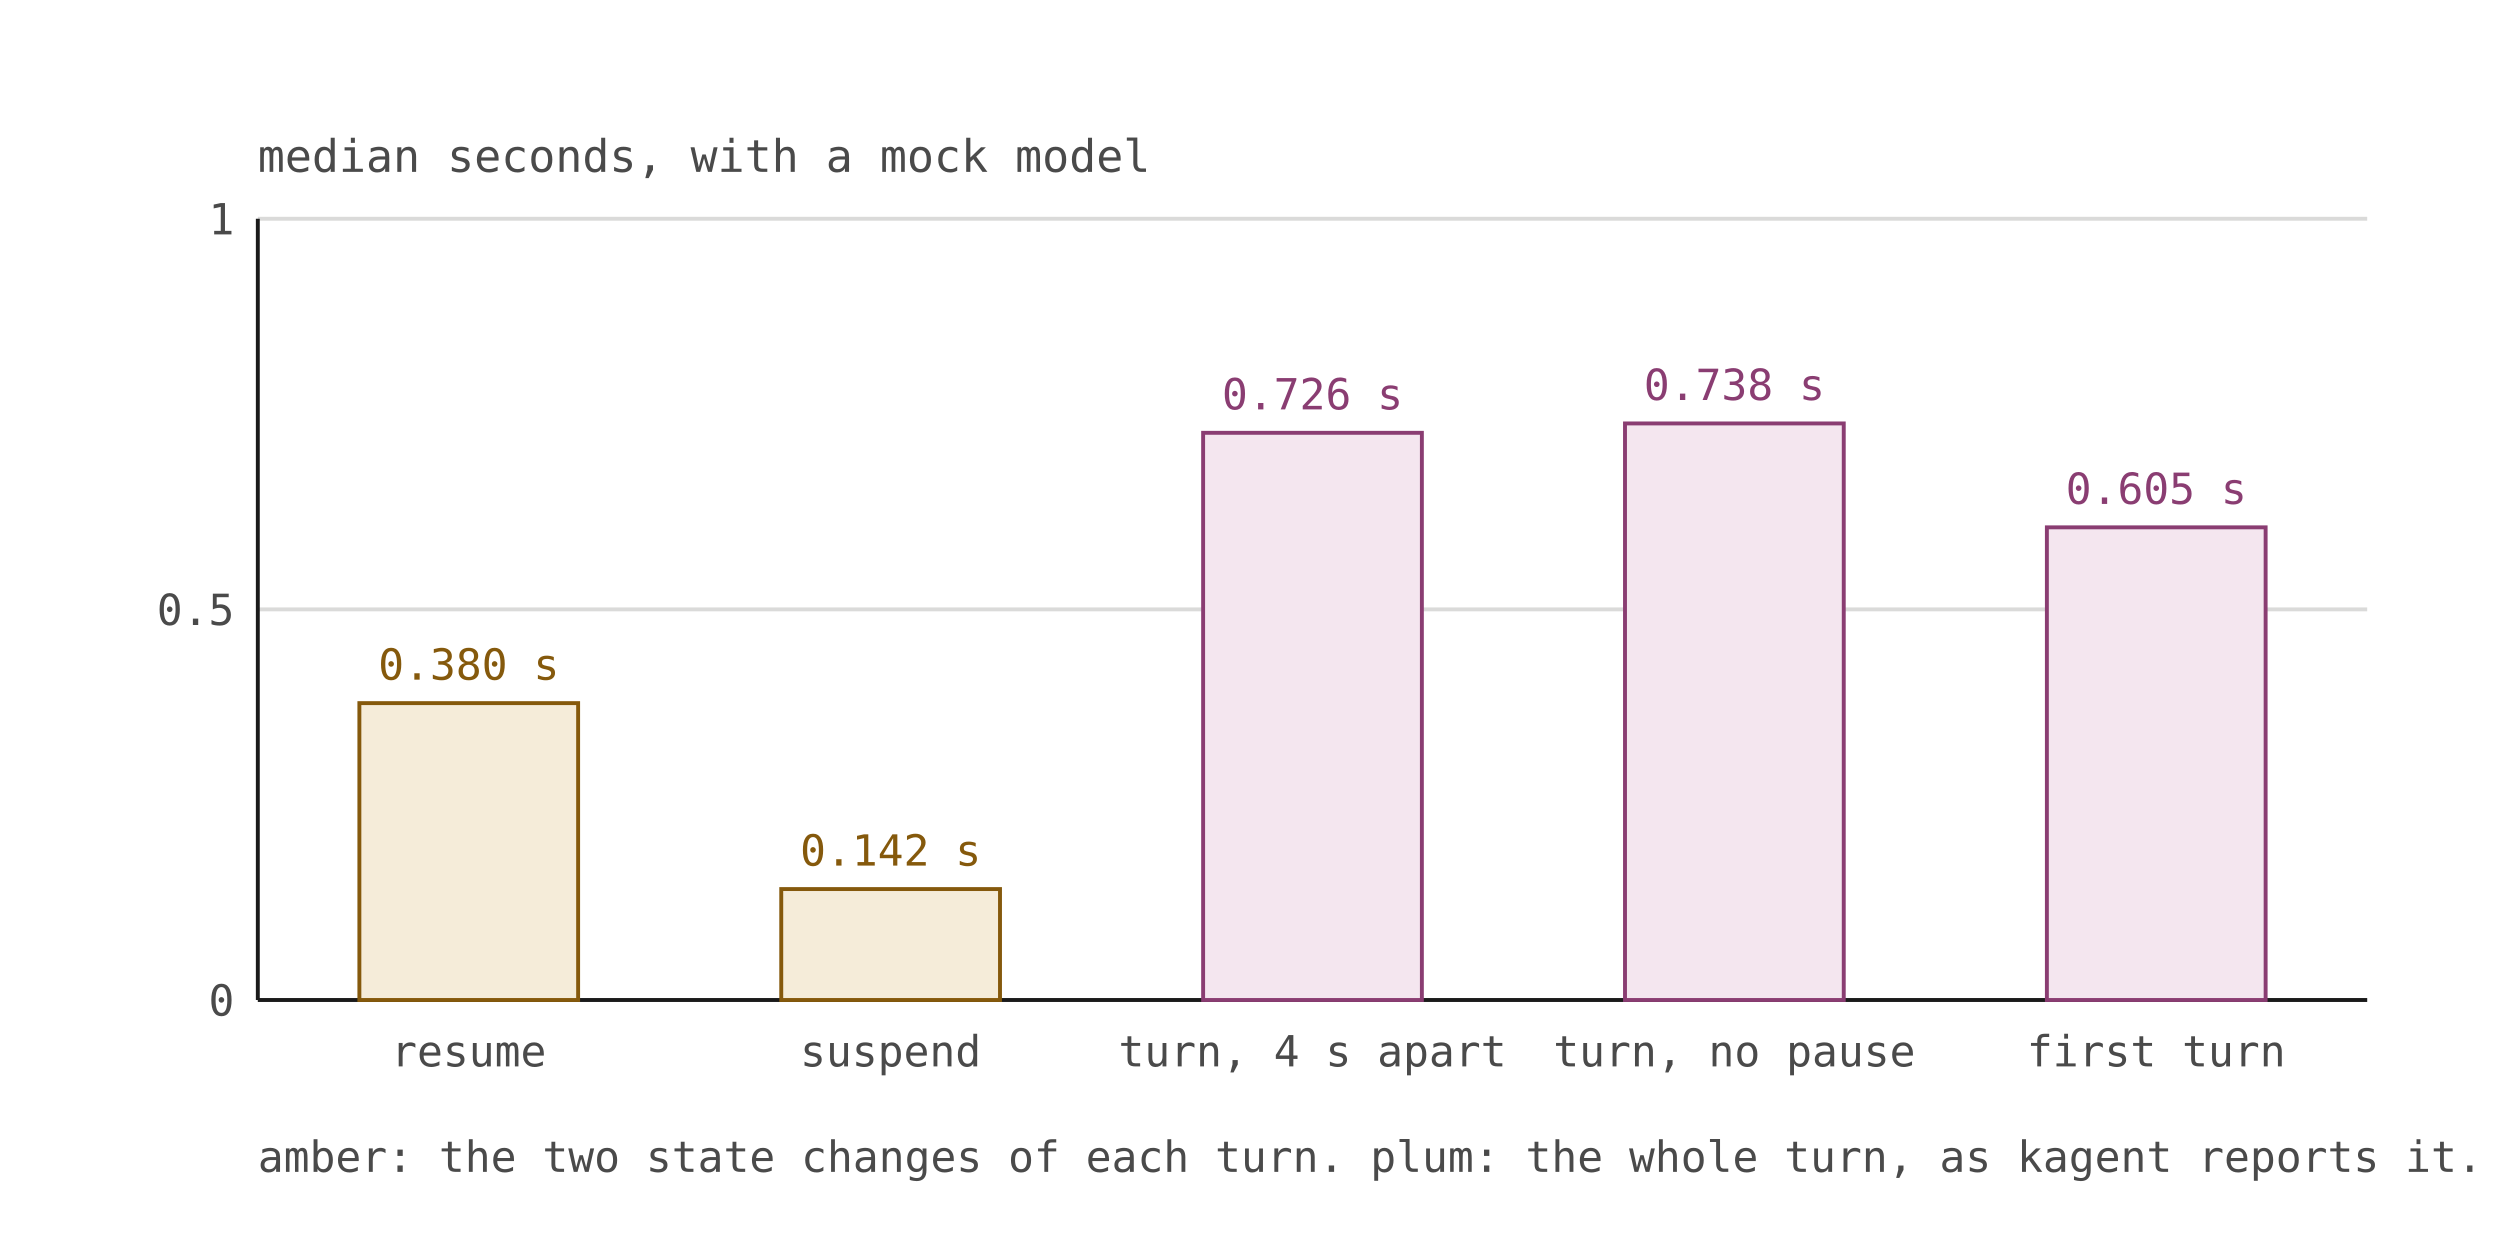
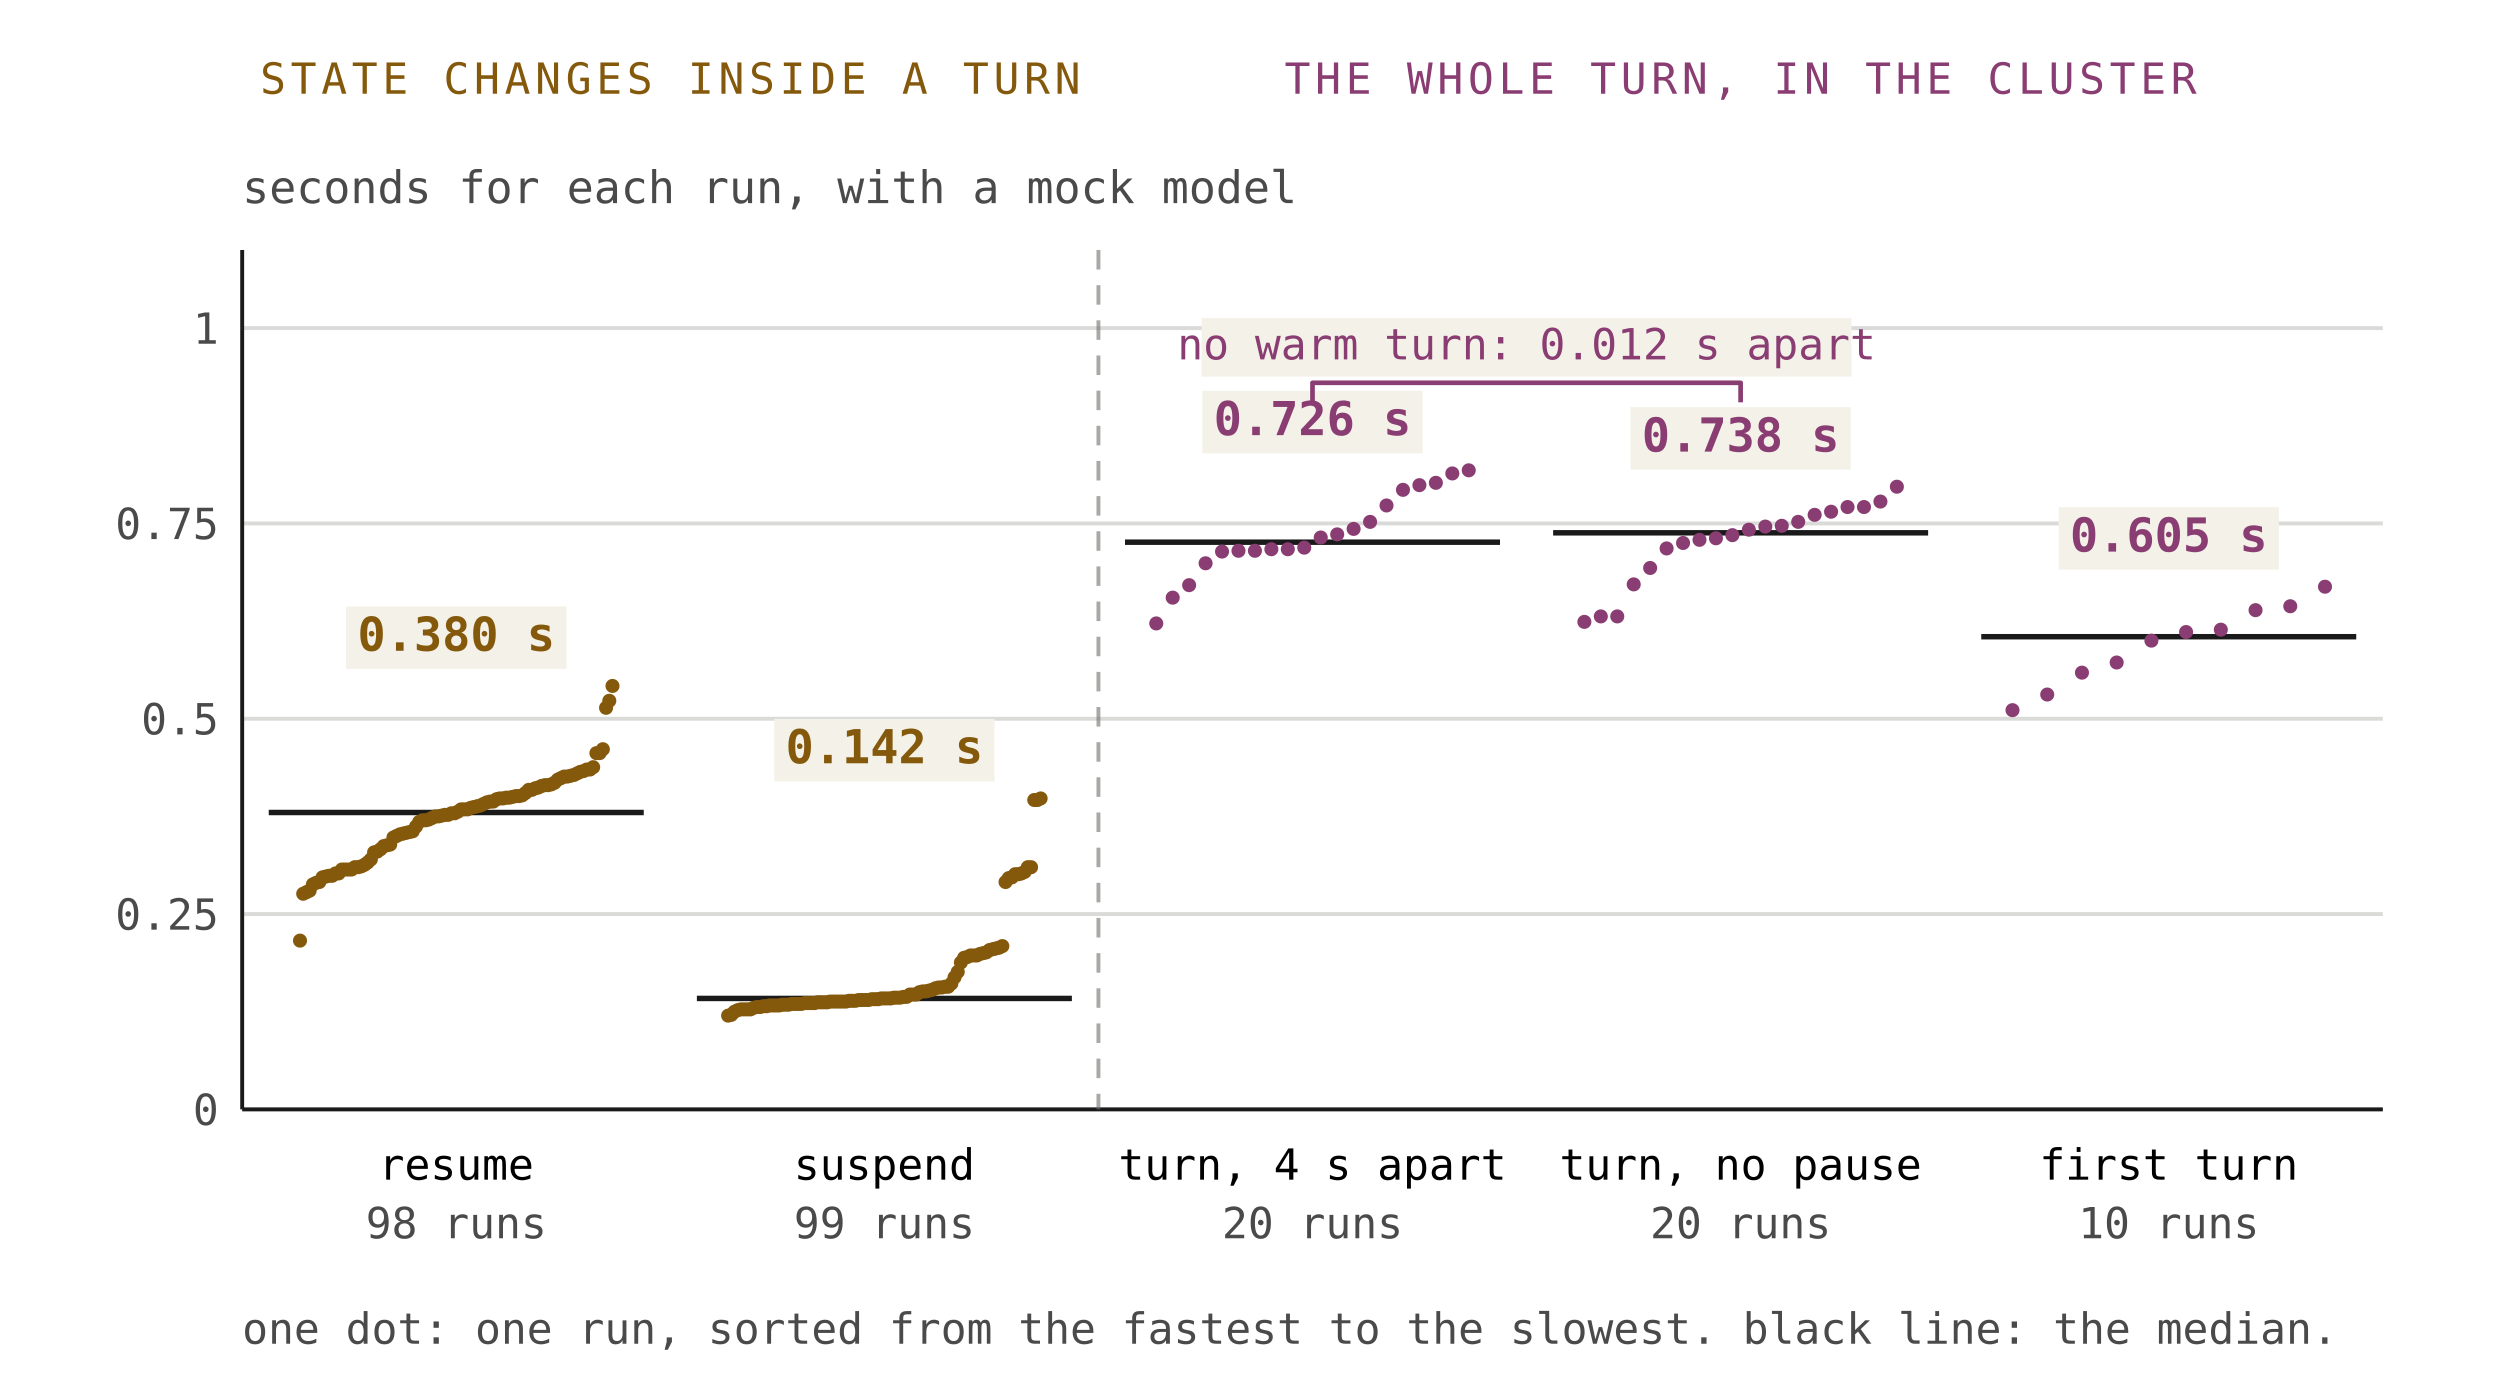
- <svg xmlns="http://www.w3.org/2000/svg" viewBox="0 0 640 320" role="img" aria-labelledby="fig-7-1b-title fig-7-1b-desc" font-family="JetBrains Mono, ui-monospace, monospace">
-   <line x1="66" y1="256" x2="606" y2="256" stroke="var(--m-ink-mute, #6f6f6a)" stroke-width="1" stroke-opacity="0.25" />
-   <text x="60" y="260" font-size="11" text-anchor="end" fill="var(--m-ink-soft, #4a4a4a)">0</text>
-   <line x1="66" y1="156" x2="606" y2="156" stroke="var(--m-ink-mute, #6f6f6a)" stroke-width="1" stroke-opacity="0.25" />
-   <text x="60" y="160" font-size="11" text-anchor="end" fill="var(--m-ink-soft, #4a4a4a)">0.5</text>
-   <line x1="66" y1="56" x2="606" y2="56" stroke="var(--m-ink-mute, #6f6f6a)" stroke-width="1" stroke-opacity="0.25" />
-   <text x="60" y="60" font-size="11" text-anchor="end" fill="var(--m-ink-soft, #4a4a4a)">1</text>
-   <line x1="66" y1="256" x2="606" y2="256" stroke="var(--m-ink, #1a1a1a)" stroke-width="1" />
-   <line x1="66" y1="56" x2="66" y2="256" stroke="var(--m-ink, #1a1a1a)" stroke-width="1" />
-   <text x="66" y="44" font-size="11.5" class="m-serif" fill="var(--m-ink-soft, #4a4a4a)">median seconds, with a mock model</text>
-   <rect x="92" y="180" width="56" height="76" fill="var(--m-amber-fill, #f5ecd9)" stroke="var(--m-amber-ink, #85590c)" />
-   <text x="120" y="174" font-size="11" text-anchor="middle" fill="var(--m-amber-ink, #85590c)">0.380 s</text>
-   <text x="120" y="273" font-size="11" text-anchor="middle" fill="var(--m-ink-soft, #4a4a4a)">resume</text>
-   <rect x="200" y="227.6" width="56" height="28.4" fill="var(--m-amber-fill, #f5ecd9)" stroke="var(--m-amber-ink, #85590c)" />
-   <text x="228" y="221.6" font-size="11" text-anchor="middle" fill="var(--m-amber-ink, #85590c)">0.142 s</text>
-   <text x="228" y="273" font-size="11" text-anchor="middle" fill="var(--m-ink-soft, #4a4a4a)">suspend</text>
-   <rect x="308" y="110.8" width="56" height="145.2" fill="var(--m-plum-fill, #f4e6ef)" stroke="var(--m-plum-ink, #8a3d72)" />
-   <text x="336" y="104.8" font-size="11" text-anchor="middle" fill="var(--m-plum-ink, #8a3d72)">0.726 s</text>
-   <text x="336" y="273" font-size="11" text-anchor="middle" fill="var(--m-ink-soft, #4a4a4a)">turn, 4 s apart</text>
-   <rect x="416" y="108.4" width="56" height="147.6" fill="var(--m-plum-fill, #f4e6ef)" stroke="var(--m-plum-ink, #8a3d72)" />
-   <text x="444" y="102.4" font-size="11" text-anchor="middle" fill="var(--m-plum-ink, #8a3d72)">0.738 s</text>
-   <text x="444" y="273" font-size="11" text-anchor="middle" fill="var(--m-ink-soft, #4a4a4a)">turn, no pause</text>
-   <rect x="524" y="135" width="56" height="121" fill="var(--m-plum-fill, #f4e6ef)" stroke="var(--m-plum-ink, #8a3d72)" />
-   <text x="552" y="129" font-size="11" text-anchor="middle" fill="var(--m-plum-ink, #8a3d72)">0.605 s</text>
-   <text x="552" y="273" font-size="11" text-anchor="middle" fill="var(--m-ink-soft, #4a4a4a)">first turn</text>
-   <text x="66" y="300" font-size="11" class="m-serif" fill="var(--m-ink-soft, #4a4a4a)">amber: the two state changes of each turn. plum: the whole turn, as kagent reports it.</text>
+ <svg xmlns="http://www.w3.org/2000/svg" viewBox="0 0 640 356" role="img" aria-labelledby="fig-7-1b-title fig-7-1b-desc" font-family="JetBrains Mono, ui-monospace, monospace">
+   <line x1="62" y1="284" x2="610" y2="284" stroke="var(--m-ink-mute, #6f6f6a)" stroke-width="1" stroke-opacity="0.25" />
+   <text x="56" y="288" font-size="11" text-anchor="end" fill="var(--m-ink-soft, #4a4a4a)">0</text>
+   <line x1="62" y1="234" x2="610" y2="234" stroke="var(--m-ink-mute, #6f6f6a)" stroke-width="1" stroke-opacity="0.25" />
+   <text x="56" y="238" font-size="11" text-anchor="end" fill="var(--m-ink-soft, #4a4a4a)">0.25</text>
+   <line x1="62" y1="184" x2="610" y2="184" stroke="var(--m-ink-mute, #6f6f6a)" stroke-width="1" stroke-opacity="0.25" />
+   <text x="56" y="188" font-size="11" text-anchor="end" fill="var(--m-ink-soft, #4a4a4a)">0.5</text>
+   <line x1="62" y1="134" x2="610" y2="134" stroke="var(--m-ink-mute, #6f6f6a)" stroke-width="1" stroke-opacity="0.25" />
+   <text x="56" y="138" font-size="11" text-anchor="end" fill="var(--m-ink-soft, #4a4a4a)">0.75</text>
+   <line x1="62" y1="84" x2="610" y2="84" stroke="var(--m-ink-mute, #6f6f6a)" stroke-width="1" stroke-opacity="0.25" />
+   <text x="56" y="88" font-size="11" text-anchor="end" fill="var(--m-ink-soft, #4a4a4a)">1</text>
+   <line x1="62" y1="284" x2="610" y2="284" stroke="var(--m-ink, #1a1a1a)" stroke-width="1" />
+   <line x1="62" y1="64" x2="62" y2="284" stroke="var(--m-ink, #1a1a1a)" stroke-width="1" />
+   <text x="62" y="52" font-size="11.5" class="m-serif" fill="var(--m-ink-soft, #4a4a4a)">seconds for each run, with a mock model</text>
+   <text x="171.6" y="24" font-size="11" text-anchor="middle" letter-spacing="1.2" fill="var(--m-amber-ink, #85590c)">STATE CHANGES INSIDE A TURN</text>
+   <text x="445.6" y="24" font-size="11" text-anchor="middle" letter-spacing="1.2" fill="var(--m-plum-ink, #8a3d72)">THE WHOLE TURN, IN THE CLUSTER</text>
+   <line x1="281.2" y1="64" x2="281.2" y2="284" stroke="var(--m-ink-mute, #6f6f6a)" stroke-width="1" stroke-dasharray="5 4" stroke-opacity="0.6" />
+   <line x1="68.8" y1="208" x2="164.8" y2="208" stroke="var(--m-ink, #1a1a1a)" stroke-width="1.4" />
+   <circle cx="76.8" cy="240.8" r="1.8" fill="var(--m-amber-ink, #85590c)" />
+   <circle cx="77.62" cy="228.8" r="1.8" fill="var(--m-amber-ink, #85590c)" />
+   <circle cx="78.45" cy="228.4" r="1.8" fill="var(--m-amber-ink, #85590c)" />
+   <circle cx="79.27" cy="228" r="1.8" fill="var(--m-amber-ink, #85590c)" />
+   <circle cx="80.1" cy="226.4" r="1.8" fill="var(--m-amber-ink, #85590c)" />
+   <circle cx="80.92" cy="226" r="1.8" fill="var(--m-amber-ink, #85590c)" />
+   <circle cx="81.75" cy="225.8" r="1.8" fill="var(--m-amber-ink, #85590c)" />
+   <circle cx="82.57" cy="224.6" r="1.8" fill="var(--m-amber-ink, #85590c)" />
+   <circle cx="83.4" cy="224.4" r="1.8" fill="var(--m-amber-ink, #85590c)" />
+   <circle cx="84.22" cy="224.2" r="1.8" fill="var(--m-amber-ink, #85590c)" />
+   <circle cx="85.05" cy="224.2" r="1.8" fill="var(--m-amber-ink, #85590c)" />
+   <circle cx="85.87" cy="223.6" r="1.8" fill="var(--m-amber-ink, #85590c)" />
+   <circle cx="86.7" cy="223.6" r="1.8" fill="var(--m-amber-ink, #85590c)" />
+   <circle cx="87.52" cy="222.6" r="1.8" fill="var(--m-amber-ink, #85590c)" />
+   <circle cx="88.35" cy="222.6" r="1.8" fill="var(--m-amber-ink, #85590c)" />
+   <circle cx="89.17" cy="222.6" r="1.8" fill="var(--m-amber-ink, #85590c)" />
+   <circle cx="90" cy="222.6" r="1.8" fill="var(--m-amber-ink, #85590c)" />
+   <circle cx="90.82" cy="222" r="1.8" fill="var(--m-amber-ink, #85590c)" />
+   <circle cx="91.65" cy="222" r="1.8" fill="var(--m-amber-ink, #85590c)" />
+   <circle cx="92.47" cy="221.8" r="1.8" fill="var(--m-amber-ink, #85590c)" />
+   <circle cx="93.29" cy="221.4" r="1.8" fill="var(--m-amber-ink, #85590c)" />
+   <circle cx="94.12" cy="220.8" r="1.8" fill="var(--m-amber-ink, #85590c)" />
+   <circle cx="94.94" cy="220" r="1.8" fill="var(--m-amber-ink, #85590c)" />
+   <circle cx="95.77" cy="218.2" r="1.8" fill="var(--m-amber-ink, #85590c)" />
+   <circle cx="96.59" cy="218" r="1.8" fill="var(--m-amber-ink, #85590c)" />
+   <circle cx="97.42" cy="217.4" r="1.8" fill="var(--m-amber-ink, #85590c)" />
+   <circle cx="98.24" cy="216.6" r="1.8" fill="var(--m-amber-ink, #85590c)" />
+   <circle cx="99.07" cy="216.4" r="1.8" fill="var(--m-amber-ink, #85590c)" />
+   <circle cx="99.89" cy="216.2" r="1.8" fill="var(--m-amber-ink, #85590c)" />
+   <circle cx="100.72" cy="214.4" r="1.8" fill="var(--m-amber-ink, #85590c)" />
+   <circle cx="101.54" cy="214" r="1.8" fill="var(--m-amber-ink, #85590c)" />
+   <circle cx="102.37" cy="213.6" r="1.8" fill="var(--m-amber-ink, #85590c)" />
+   <circle cx="103.19" cy="213.4" r="1.8" fill="var(--m-amber-ink, #85590c)" />
+   <circle cx="104.02" cy="213.2" r="1.8" fill="var(--m-amber-ink, #85590c)" />
+   <circle cx="104.84" cy="213" r="1.8" fill="var(--m-amber-ink, #85590c)" />
+   <circle cx="105.67" cy="212.8" r="1.8" fill="var(--m-amber-ink, #85590c)" />
+   <circle cx="106.49" cy="211.6" r="1.8" fill="var(--m-amber-ink, #85590c)" />
+   <circle cx="107.32" cy="210.4" r="1.8" fill="var(--m-amber-ink, #85590c)" />
+   <circle cx="108.14" cy="210" r="1.8" fill="var(--m-amber-ink, #85590c)" />
+   <circle cx="108.96" cy="210" r="1.8" fill="var(--m-amber-ink, #85590c)" />
+   <circle cx="109.79" cy="209.8" r="1.8" fill="var(--m-amber-ink, #85590c)" />
+   <circle cx="110.61" cy="209.4" r="1.8" fill="var(--m-amber-ink, #85590c)" />
+   <circle cx="111.44" cy="209" r="1.8" fill="var(--m-amber-ink, #85590c)" />
+   <circle cx="112.26" cy="209" r="1.8" fill="var(--m-amber-ink, #85590c)" />
+   <circle cx="113.09" cy="208.8" r="1.8" fill="var(--m-amber-ink, #85590c)" />
+   <circle cx="113.91" cy="208.6" r="1.8" fill="var(--m-amber-ink, #85590c)" />
+   <circle cx="114.74" cy="208.6" r="1.8" fill="var(--m-amber-ink, #85590c)" />
+   <circle cx="115.56" cy="208.2" r="1.8" fill="var(--m-amber-ink, #85590c)" />
+   <circle cx="116.39" cy="208.2" r="1.8" fill="var(--m-amber-ink, #85590c)" />
+   <circle cx="117.21" cy="207.8" r="1.8" fill="var(--m-amber-ink, #85590c)" />
+   <circle cx="118.04" cy="207.2" r="1.8" fill="var(--m-amber-ink, #85590c)" />
+   <circle cx="118.86" cy="207.2" r="1.8" fill="var(--m-amber-ink, #85590c)" />
+   <circle cx="119.69" cy="207.2" r="1.8" fill="var(--m-amber-ink, #85590c)" />
+   <circle cx="120.51" cy="206.8" r="1.8" fill="var(--m-amber-ink, #85590c)" />
+   <circle cx="121.34" cy="206.6" r="1.8" fill="var(--m-amber-ink, #85590c)" />
+   <circle cx="122.16" cy="206.4" r="1.8" fill="var(--m-amber-ink, #85590c)" />
+   <circle cx="122.99" cy="206.2" r="1.8" fill="var(--m-amber-ink, #85590c)" />
+   <circle cx="123.81" cy="205.8" r="1.8" fill="var(--m-amber-ink, #85590c)" />
+   <circle cx="124.64" cy="205.4" r="1.8" fill="var(--m-amber-ink, #85590c)" />
+   <circle cx="125.46" cy="205.2" r="1.8" fill="var(--m-amber-ink, #85590c)" />
+   <circle cx="126.28" cy="205.2" r="1.8" fill="var(--m-amber-ink, #85590c)" />
+   <circle cx="127.11" cy="204.6" r="1.8" fill="var(--m-amber-ink, #85590c)" />
+   <circle cx="127.93" cy="204.4" r="1.8" fill="var(--m-amber-ink, #85590c)" />
+   <circle cx="128.76" cy="204.4" r="1.8" fill="var(--m-amber-ink, #85590c)" />
+   <circle cx="129.58" cy="204.2" r="1.8" fill="var(--m-amber-ink, #85590c)" />
+   <circle cx="130.41" cy="204.2" r="1.8" fill="var(--m-amber-ink, #85590c)" />
+   <circle cx="131.23" cy="204" r="1.8" fill="var(--m-amber-ink, #85590c)" />
+   <circle cx="132.06" cy="203.8" r="1.8" fill="var(--m-amber-ink, #85590c)" />
+   <circle cx="132.88" cy="203.8" r="1.8" fill="var(--m-amber-ink, #85590c)" />
+   <circle cx="133.71" cy="203.6" r="1.8" fill="var(--m-amber-ink, #85590c)" />
+   <circle cx="134.53" cy="203" r="1.8" fill="var(--m-amber-ink, #85590c)" />
+   <circle cx="135.36" cy="202.2" r="1.8" fill="var(--m-amber-ink, #85590c)" />
+   <circle cx="136.18" cy="202.2" r="1.8" fill="var(--m-amber-ink, #85590c)" />
+   <circle cx="137.01" cy="201.8" r="1.8" fill="var(--m-amber-ink, #85590c)" />
+   <circle cx="137.83" cy="201.6" r="1.8" fill="var(--m-amber-ink, #85590c)" />
+   <circle cx="138.66" cy="201.2" r="1.8" fill="var(--m-amber-ink, #85590c)" />
+   <circle cx="139.48" cy="201" r="1.8" fill="var(--m-amber-ink, #85590c)" />
+   <circle cx="140.31" cy="201" r="1.8" fill="var(--m-amber-ink, #85590c)" />
+   <circle cx="141.13" cy="200.8" r="1.8" fill="var(--m-amber-ink, #85590c)" />
+   <circle cx="141.95" cy="200.4" r="1.8" fill="var(--m-amber-ink, #85590c)" />
+   <circle cx="142.78" cy="199.6" r="1.8" fill="var(--m-amber-ink, #85590c)" />
+   <circle cx="143.6" cy="199.2" r="1.8" fill="var(--m-amber-ink, #85590c)" />
+   <circle cx="144.43" cy="198.8" r="1.8" fill="var(--m-amber-ink, #85590c)" />
+   <circle cx="145.25" cy="198.8" r="1.8" fill="var(--m-amber-ink, #85590c)" />
+   <circle cx="146.08" cy="198.6" r="1.8" fill="var(--m-amber-ink, #85590c)" />
+   <circle cx="146.9" cy="198.4" r="1.8" fill="var(--m-amber-ink, #85590c)" />
+   <circle cx="147.73" cy="198" r="1.8" fill="var(--m-amber-ink, #85590c)" />
+   <circle cx="148.55" cy="197.6" r="1.8" fill="var(--m-amber-ink, #85590c)" />
+   <circle cx="149.38" cy="197.4" r="1.8" fill="var(--m-amber-ink, #85590c)" />
+   <circle cx="150.2" cy="197" r="1.8" fill="var(--m-amber-ink, #85590c)" />
+   <circle cx="151.03" cy="197" r="1.8" fill="var(--m-amber-ink, #85590c)" />
+   <circle cx="151.85" cy="196.4" r="1.8" fill="var(--m-amber-ink, #85590c)" />
+   <circle cx="152.68" cy="192.8" r="1.8" fill="var(--m-amber-ink, #85590c)" />
+   <circle cx="153.5" cy="192.8" r="1.8" fill="var(--m-amber-ink, #85590c)" />
+   <circle cx="154.33" cy="191.8" r="1.8" fill="var(--m-amber-ink, #85590c)" />
+   <circle cx="155.15" cy="181.2" r="1.8" fill="var(--m-amber-ink, #85590c)" />
+   <circle cx="155.98" cy="179.4" r="1.8" fill="var(--m-amber-ink, #85590c)" />
+   <circle cx="156.8" cy="175.6" r="1.8" fill="var(--m-amber-ink, #85590c)" />
+   <rect class="m-knock" x="88.6" y="155.24" width="56.4" height="16" fill="var(--m-panel, #f3f1e8)" />
+   <text x="116.8" y="166.6" font-size="12" text-anchor="middle" font-weight="700" fill="var(--m-amber-ink, #85590c)">0.380 s</text>
+   <text x="116.8" y="302" font-size="11" text-anchor="middle">resume</text>
+   <text x="116.8" y="317" font-size="11" text-anchor="middle" class="m-serif" fill="var(--m-ink-soft, #4a4a4a)">98 runs</text>
+   <line x1="178.4" y1="255.6" x2="274.4" y2="255.6" stroke="var(--m-ink, #1a1a1a)" stroke-width="1.4" />
+   <circle cx="186.4" cy="260" r="1.8" fill="var(--m-amber-ink, #85590c)" />
+   <circle cx="187.22" cy="259.8" r="1.8" fill="var(--m-amber-ink, #85590c)" />
+   <circle cx="188.03" cy="259" r="1.8" fill="var(--m-amber-ink, #85590c)" />
+   <circle cx="188.85" cy="258.6" r="1.8" fill="var(--m-amber-ink, #85590c)" />
+   <circle cx="189.67" cy="258.4" r="1.8" fill="var(--m-amber-ink, #85590c)" />
+   <circle cx="190.48" cy="258.4" r="1.8" fill="var(--m-amber-ink, #85590c)" />
+   <circle cx="191.3" cy="258.4" r="1.8" fill="var(--m-amber-ink, #85590c)" />
+   <circle cx="192.11" cy="258.4" r="1.8" fill="var(--m-amber-ink, #85590c)" />
+   <circle cx="192.93" cy="258" r="1.8" fill="var(--m-amber-ink, #85590c)" />
+   <circle cx="193.75" cy="257.8" r="1.8" fill="var(--m-amber-ink, #85590c)" />
+   <circle cx="194.56" cy="257.8" r="1.8" fill="var(--m-amber-ink, #85590c)" />
+   <circle cx="195.38" cy="257.6" r="1.8" fill="var(--m-amber-ink, #85590c)" />
+   <circle cx="196.2" cy="257.6" r="1.8" fill="var(--m-amber-ink, #85590c)" />
+   <circle cx="197.01" cy="257.4" r="1.8" fill="var(--m-amber-ink, #85590c)" />
+   <circle cx="197.83" cy="257.4" r="1.8" fill="var(--m-amber-ink, #85590c)" />
+   <circle cx="198.64" cy="257.4" r="1.8" fill="var(--m-amber-ink, #85590c)" />
+   <circle cx="199.46" cy="257.4" r="1.8" fill="var(--m-amber-ink, #85590c)" />
+   <circle cx="200.28" cy="257.2" r="1.8" fill="var(--m-amber-ink, #85590c)" />
+   <circle cx="201.09" cy="257.2" r="1.8" fill="var(--m-amber-ink, #85590c)" />
+   <circle cx="201.91" cy="257.2" r="1.8" fill="var(--m-amber-ink, #85590c)" />
+   <circle cx="202.73" cy="257" r="1.8" fill="var(--m-amber-ink, #85590c)" />
+   <circle cx="203.54" cy="257" r="1.8" fill="var(--m-amber-ink, #85590c)" />
+   <circle cx="204.36" cy="257" r="1.8" fill="var(--m-amber-ink, #85590c)" />
+   <circle cx="205.18" cy="257" r="1.8" fill="var(--m-amber-ink, #85590c)" />
+   <circle cx="205.99" cy="256.8" r="1.8" fill="var(--m-amber-ink, #85590c)" />
+   <circle cx="206.81" cy="256.8" r="1.8" fill="var(--m-amber-ink, #85590c)" />
+   <circle cx="207.62" cy="256.8" r="1.8" fill="var(--m-amber-ink, #85590c)" />
+   <circle cx="208.44" cy="256.8" r="1.8" fill="var(--m-amber-ink, #85590c)" />
+   <circle cx="209.26" cy="256.6" r="1.8" fill="var(--m-amber-ink, #85590c)" />
+   <circle cx="210.07" cy="256.6" r="1.8" fill="var(--m-amber-ink, #85590c)" />
+   <circle cx="210.89" cy="256.6" r="1.8" fill="var(--m-amber-ink, #85590c)" />
+   <circle cx="211.71" cy="256.6" r="1.8" fill="var(--m-amber-ink, #85590c)" />
+   <circle cx="212.52" cy="256.4" r="1.8" fill="var(--m-amber-ink, #85590c)" />
+   <circle cx="213.34" cy="256.4" r="1.8" fill="var(--m-amber-ink, #85590c)" />
+   <circle cx="214.16" cy="256.4" r="1.8" fill="var(--m-amber-ink, #85590c)" />
+   <circle cx="214.97" cy="256.4" r="1.8" fill="var(--m-amber-ink, #85590c)" />
+   <circle cx="215.79" cy="256.4" r="1.8" fill="var(--m-amber-ink, #85590c)" />
+   <circle cx="216.6" cy="256.4" r="1.8" fill="var(--m-amber-ink, #85590c)" />
+   <circle cx="217.42" cy="256.2" r="1.8" fill="var(--m-amber-ink, #85590c)" />
+   <circle cx="218.24" cy="256.2" r="1.8" fill="var(--m-amber-ink, #85590c)" />
+   <circle cx="219.05" cy="256.2" r="1.8" fill="var(--m-amber-ink, #85590c)" />
+   <circle cx="219.87" cy="256" r="1.8" fill="var(--m-amber-ink, #85590c)" />
+   <circle cx="220.69" cy="256" r="1.8" fill="var(--m-amber-ink, #85590c)" />
+   <circle cx="221.5" cy="256" r="1.8" fill="var(--m-amber-ink, #85590c)" />
+   <circle cx="222.32" cy="256" r="1.8" fill="var(--m-amber-ink, #85590c)" />
+   <circle cx="223.13" cy="255.8" r="1.8" fill="var(--m-amber-ink, #85590c)" />
+   <circle cx="223.95" cy="255.8" r="1.8" fill="var(--m-amber-ink, #85590c)" />
+   <circle cx="224.77" cy="255.8" r="1.8" fill="var(--m-amber-ink, #85590c)" />
+   <circle cx="225.58" cy="255.6" r="1.8" fill="var(--m-amber-ink, #85590c)" />
+   <circle cx="226.4" cy="255.6" r="1.8" fill="var(--m-amber-ink, #85590c)" />
+   <circle cx="227.22" cy="255.6" r="1.8" fill="var(--m-amber-ink, #85590c)" />
+   <circle cx="228.03" cy="255.6" r="1.8" fill="var(--m-amber-ink, #85590c)" />
+   <circle cx="228.85" cy="255.4" r="1.8" fill="var(--m-amber-ink, #85590c)" />
+   <circle cx="229.67" cy="255.4" r="1.8" fill="var(--m-amber-ink, #85590c)" />
+   <circle cx="230.48" cy="255.4" r="1.8" fill="var(--m-amber-ink, #85590c)" />
+   <circle cx="231.3" cy="255.2" r="1.8" fill="var(--m-amber-ink, #85590c)" />
+   <circle cx="232.11" cy="255.2" r="1.8" fill="var(--m-amber-ink, #85590c)" />
+   <circle cx="232.93" cy="254.6" r="1.8" fill="var(--m-amber-ink, #85590c)" />
+   <circle cx="233.75" cy="254.6" r="1.8" fill="var(--m-amber-ink, #85590c)" />
+   <circle cx="234.56" cy="254.6" r="1.8" fill="var(--m-amber-ink, #85590c)" />
+   <circle cx="235.38" cy="254" r="1.8" fill="var(--m-amber-ink, #85590c)" />
+   <circle cx="236.2" cy="253.8" r="1.8" fill="var(--m-amber-ink, #85590c)" />
+   <circle cx="237.01" cy="253.8" r="1.8" fill="var(--m-amber-ink, #85590c)" />
+   <circle cx="237.83" cy="253.6" r="1.8" fill="var(--m-amber-ink, #85590c)" />
+   <circle cx="238.64" cy="253.4" r="1.8" fill="var(--m-amber-ink, #85590c)" />
+   <circle cx="239.46" cy="253" r="1.8" fill="var(--m-amber-ink, #85590c)" />
+   <circle cx="240.28" cy="252.8" r="1.8" fill="var(--m-amber-ink, #85590c)" />
+   <circle cx="241.09" cy="252.8" r="1.8" fill="var(--m-amber-ink, #85590c)" />
+   <circle cx="241.91" cy="252.6" r="1.8" fill="var(--m-amber-ink, #85590c)" />
+   <circle cx="242.73" cy="252.6" r="1.8" fill="var(--m-amber-ink, #85590c)" />
+   <circle cx="243.54" cy="251.8" r="1.8" fill="var(--m-amber-ink, #85590c)" />
+   <circle cx="244.36" cy="250.2" r="1.8" fill="var(--m-amber-ink, #85590c)" />
+   <circle cx="245.18" cy="248.8" r="1.8" fill="var(--m-amber-ink, #85590c)" />
+   <circle cx="245.99" cy="246.4" r="1.8" fill="var(--m-amber-ink, #85590c)" />
+   <circle cx="246.81" cy="245.2" r="1.8" fill="var(--m-amber-ink, #85590c)" />
+   <circle cx="247.62" cy="245" r="1.8" fill="var(--m-amber-ink, #85590c)" />
+   <circle cx="248.44" cy="244.6" r="1.8" fill="var(--m-amber-ink, #85590c)" />
+   <circle cx="249.26" cy="244.6" r="1.8" fill="var(--m-amber-ink, #85590c)" />
+   <circle cx="250.07" cy="244.6" r="1.8" fill="var(--m-amber-ink, #85590c)" />
+   <circle cx="250.89" cy="244.2" r="1.8" fill="var(--m-amber-ink, #85590c)" />
+   <circle cx="251.71" cy="244" r="1.8" fill="var(--m-amber-ink, #85590c)" />
+   <circle cx="252.52" cy="243.8" r="1.8" fill="var(--m-amber-ink, #85590c)" />
+   <circle cx="253.34" cy="243.2" r="1.8" fill="var(--m-amber-ink, #85590c)" />
+   <circle cx="254.16" cy="243" r="1.8" fill="var(--m-amber-ink, #85590c)" />
+   <circle cx="254.97" cy="242.8" r="1.8" fill="var(--m-amber-ink, #85590c)" />
+   <circle cx="255.79" cy="242.6" r="1.8" fill="var(--m-amber-ink, #85590c)" />
+   <circle cx="256.6" cy="242.2" r="1.8" fill="var(--m-amber-ink, #85590c)" />
+   <circle cx="257.42" cy="225.8" r="1.8" fill="var(--m-amber-ink, #85590c)" />
+   <circle cx="258.24" cy="224.8" r="1.8" fill="var(--m-amber-ink, #85590c)" />
+   <circle cx="259.05" cy="224.6" r="1.8" fill="var(--m-amber-ink, #85590c)" />
+   <circle cx="259.87" cy="223.8" r="1.8" fill="var(--m-amber-ink, #85590c)" />
+   <circle cx="260.69" cy="223.8" r="1.8" fill="var(--m-amber-ink, #85590c)" />
+   <circle cx="261.5" cy="223.6" r="1.8" fill="var(--m-amber-ink, #85590c)" />
+   <circle cx="262.32" cy="223.2" r="1.8" fill="var(--m-amber-ink, #85590c)" />
+   <circle cx="263.13" cy="222" r="1.8" fill="var(--m-amber-ink, #85590c)" />
+   <circle cx="263.95" cy="222" r="1.8" fill="var(--m-amber-ink, #85590c)" />
+   <circle cx="264.77" cy="204.8" r="1.8" fill="var(--m-amber-ink, #85590c)" />
+   <circle cx="265.58" cy="204.8" r="1.8" fill="var(--m-amber-ink, #85590c)" />
+   <circle cx="266.4" cy="204.4" r="1.8" fill="var(--m-amber-ink, #85590c)" />
+   <rect class="m-knock" x="198.2" y="184.04" width="56.4" height="16" fill="var(--m-panel, #f3f1e8)" />
+   <text x="226.4" y="195.4" font-size="12" text-anchor="middle" font-weight="700" fill="var(--m-amber-ink, #85590c)">0.142 s</text>
+   <text x="226.4" y="302" font-size="11" text-anchor="middle">suspend</text>
+   <text x="226.4" y="317" font-size="11" text-anchor="middle" class="m-serif" fill="var(--m-ink-soft, #4a4a4a)">99 runs</text>
+   <line x1="288" y1="138.8" x2="384" y2="138.8" stroke="var(--m-ink, #1a1a1a)" stroke-width="1.4" />
+   <circle cx="296" cy="159.6" r="1.8" fill="var(--m-plum-ink, #8a3d72)" />
+   <circle cx="300.21" cy="153" r="1.8" fill="var(--m-plum-ink, #8a3d72)" />
+   <circle cx="304.42" cy="149.8" r="1.8" fill="var(--m-plum-ink, #8a3d72)" />
+   <circle cx="308.63" cy="144.2" r="1.8" fill="var(--m-plum-ink, #8a3d72)" />
+   <circle cx="312.84" cy="141.2" r="1.8" fill="var(--m-plum-ink, #8a3d72)" />
+   <circle cx="317.05" cy="141" r="1.8" fill="var(--m-plum-ink, #8a3d72)" />
+   <circle cx="321.26" cy="141" r="1.8" fill="var(--m-plum-ink, #8a3d72)" />
+   <circle cx="325.47" cy="140.6" r="1.8" fill="var(--m-plum-ink, #8a3d72)" />
+   <circle cx="329.68" cy="140.6" r="1.8" fill="var(--m-plum-ink, #8a3d72)" />
+   <circle cx="333.89" cy="140.2" r="1.8" fill="var(--m-plum-ink, #8a3d72)" />
+   <circle cx="338.11" cy="137.6" r="1.8" fill="var(--m-plum-ink, #8a3d72)" />
+   <circle cx="342.32" cy="136.8" r="1.8" fill="var(--m-plum-ink, #8a3d72)" />
+   <circle cx="346.53" cy="135.4" r="1.8" fill="var(--m-plum-ink, #8a3d72)" />
+   <circle cx="350.74" cy="133.6" r="1.8" fill="var(--m-plum-ink, #8a3d72)" />
+   <circle cx="354.95" cy="129.4" r="1.8" fill="var(--m-plum-ink, #8a3d72)" />
+   <circle cx="359.16" cy="125.4" r="1.8" fill="var(--m-plum-ink, #8a3d72)" />
+   <circle cx="363.37" cy="124.2" r="1.8" fill="var(--m-plum-ink, #8a3d72)" />
+   <circle cx="367.58" cy="123.6" r="1.8" fill="var(--m-plum-ink, #8a3d72)" />
+   <circle cx="371.79" cy="121.2" r="1.8" fill="var(--m-plum-ink, #8a3d72)" />
+   <circle cx="376" cy="120.4" r="1.8" fill="var(--m-plum-ink, #8a3d72)" />
+   <rect class="m-knock" x="307.8" y="100.04" width="56.4" height="16" fill="var(--m-panel, #f3f1e8)" />
+   <text x="336" y="111.4" font-size="12" text-anchor="middle" font-weight="700" fill="var(--m-plum-ink, #8a3d72)">0.726 s</text>
+   <text x="336" y="302" font-size="11" text-anchor="middle">turn, 4 s apart</text>
+   <text x="336" y="317" font-size="11" text-anchor="middle" class="m-serif" fill="var(--m-ink-soft, #4a4a4a)">20 runs</text>
+   <line x1="397.6" y1="136.4" x2="493.6" y2="136.4" stroke="var(--m-ink, #1a1a1a)" stroke-width="1.4" />
+   <circle cx="405.6" cy="159.2" r="1.8" fill="var(--m-plum-ink, #8a3d72)" />
+   <circle cx="409.81" cy="157.8" r="1.8" fill="var(--m-plum-ink, #8a3d72)" />
+   <circle cx="414.02" cy="157.8" r="1.8" fill="var(--m-plum-ink, #8a3d72)" />
+   <circle cx="418.23" cy="149.6" r="1.8" fill="var(--m-plum-ink, #8a3d72)" />
+   <circle cx="422.44" cy="145.4" r="1.8" fill="var(--m-plum-ink, #8a3d72)" />
+   <circle cx="426.65" cy="140.4" r="1.8" fill="var(--m-plum-ink, #8a3d72)" />
+   <circle cx="430.86" cy="139" r="1.8" fill="var(--m-plum-ink, #8a3d72)" />
+   <circle cx="435.07" cy="138.2" r="1.8" fill="var(--m-plum-ink, #8a3d72)" />
+   <circle cx="439.28" cy="137.8" r="1.8" fill="var(--m-plum-ink, #8a3d72)" />
+   <circle cx="443.49" cy="137" r="1.8" fill="var(--m-plum-ink, #8a3d72)" />
+   <circle cx="447.71" cy="135.6" r="1.8" fill="var(--m-plum-ink, #8a3d72)" />
+   <circle cx="451.92" cy="134.8" r="1.8" fill="var(--m-plum-ink, #8a3d72)" />
+   <circle cx="456.13" cy="134.6" r="1.8" fill="var(--m-plum-ink, #8a3d72)" />
+   <circle cx="460.34" cy="133.6" r="1.8" fill="var(--m-plum-ink, #8a3d72)" />
+   <circle cx="464.55" cy="131.8" r="1.8" fill="var(--m-plum-ink, #8a3d72)" />
+   <circle cx="468.76" cy="131" r="1.8" fill="var(--m-plum-ink, #8a3d72)" />
+   <circle cx="472.97" cy="129.8" r="1.8" fill="var(--m-plum-ink, #8a3d72)" />
+   <circle cx="477.18" cy="129.8" r="1.8" fill="var(--m-plum-ink, #8a3d72)" />
+   <circle cx="481.39" cy="128.4" r="1.8" fill="var(--m-plum-ink, #8a3d72)" />
+   <circle cx="485.6" cy="124.6" r="1.8" fill="var(--m-plum-ink, #8a3d72)" />
+   <rect class="m-knock" x="417.4" y="104.24" width="56.4" height="16" fill="var(--m-panel, #f3f1e8)" />
+   <text x="445.6" y="115.6" font-size="12" text-anchor="middle" font-weight="700" fill="var(--m-plum-ink, #8a3d72)">0.738 s</text>
+   <text x="445.6" y="302" font-size="11" text-anchor="middle">turn, no pause</text>
+   <text x="445.6" y="317" font-size="11" text-anchor="middle" class="m-serif" fill="var(--m-ink-soft, #4a4a4a)">20 runs</text>
+   <line x1="507.2" y1="163" x2="603.2" y2="163" stroke="var(--m-ink, #1a1a1a)" stroke-width="1.4" />
+   <circle cx="515.2" cy="181.8" r="1.8" fill="var(--m-plum-ink, #8a3d72)" />
+   <circle cx="524.09" cy="177.8" r="1.8" fill="var(--m-plum-ink, #8a3d72)" />
+   <circle cx="532.98" cy="172.2" r="1.8" fill="var(--m-plum-ink, #8a3d72)" />
+   <circle cx="541.87" cy="169.6" r="1.8" fill="var(--m-plum-ink, #8a3d72)" />
+   <circle cx="550.76" cy="164" r="1.8" fill="var(--m-plum-ink, #8a3d72)" />
+   <circle cx="559.64" cy="161.8" r="1.8" fill="var(--m-plum-ink, #8a3d72)" />
+   <circle cx="568.53" cy="161.2" r="1.8" fill="var(--m-plum-ink, #8a3d72)" />
+   <circle cx="577.42" cy="156.2" r="1.8" fill="var(--m-plum-ink, #8a3d72)" />
+   <circle cx="586.31" cy="155.2" r="1.8" fill="var(--m-plum-ink, #8a3d72)" />
+   <circle cx="595.2" cy="150.2" r="1.8" fill="var(--m-plum-ink, #8a3d72)" />
+   <rect class="m-knock" x="527" y="129.84" width="56.4" height="16" fill="var(--m-panel, #f3f1e8)" />
+   <text x="555.2" y="141.2" font-size="12" text-anchor="middle" font-weight="700" fill="var(--m-plum-ink, #8a3d72)">0.605 s</text>
+   <text x="555.2" y="302" font-size="11" text-anchor="middle">first turn</text>
+   <text x="555.2" y="317" font-size="11" text-anchor="middle" class="m-serif" fill="var(--m-ink-soft, #4a4a4a)">10 runs</text>
+   <path d="M336 103 V98 H445.6 V103" fill="none" stroke="var(--m-plum-ink, #8a3d72)" stroke-width="1.2" stroke-linejoin="round" />
+   <rect class="m-knock" x="307.61" y="81.42" width="166.38" height="15" fill="var(--m-panel, #f3f1e8)" />
+   <text x="390.8" y="92" font-size="11" text-anchor="middle" class="m-serif" fill="var(--m-plum-ink, #8a3d72)">no warm turn: 0.012 s apart</text>
+   <text x="62" y="344" font-size="11" class="m-serif" fill="var(--m-ink-soft, #4a4a4a)">one dot: one run, sorted from the fastest to the slowest. black line: the median.</text>
</svg>
